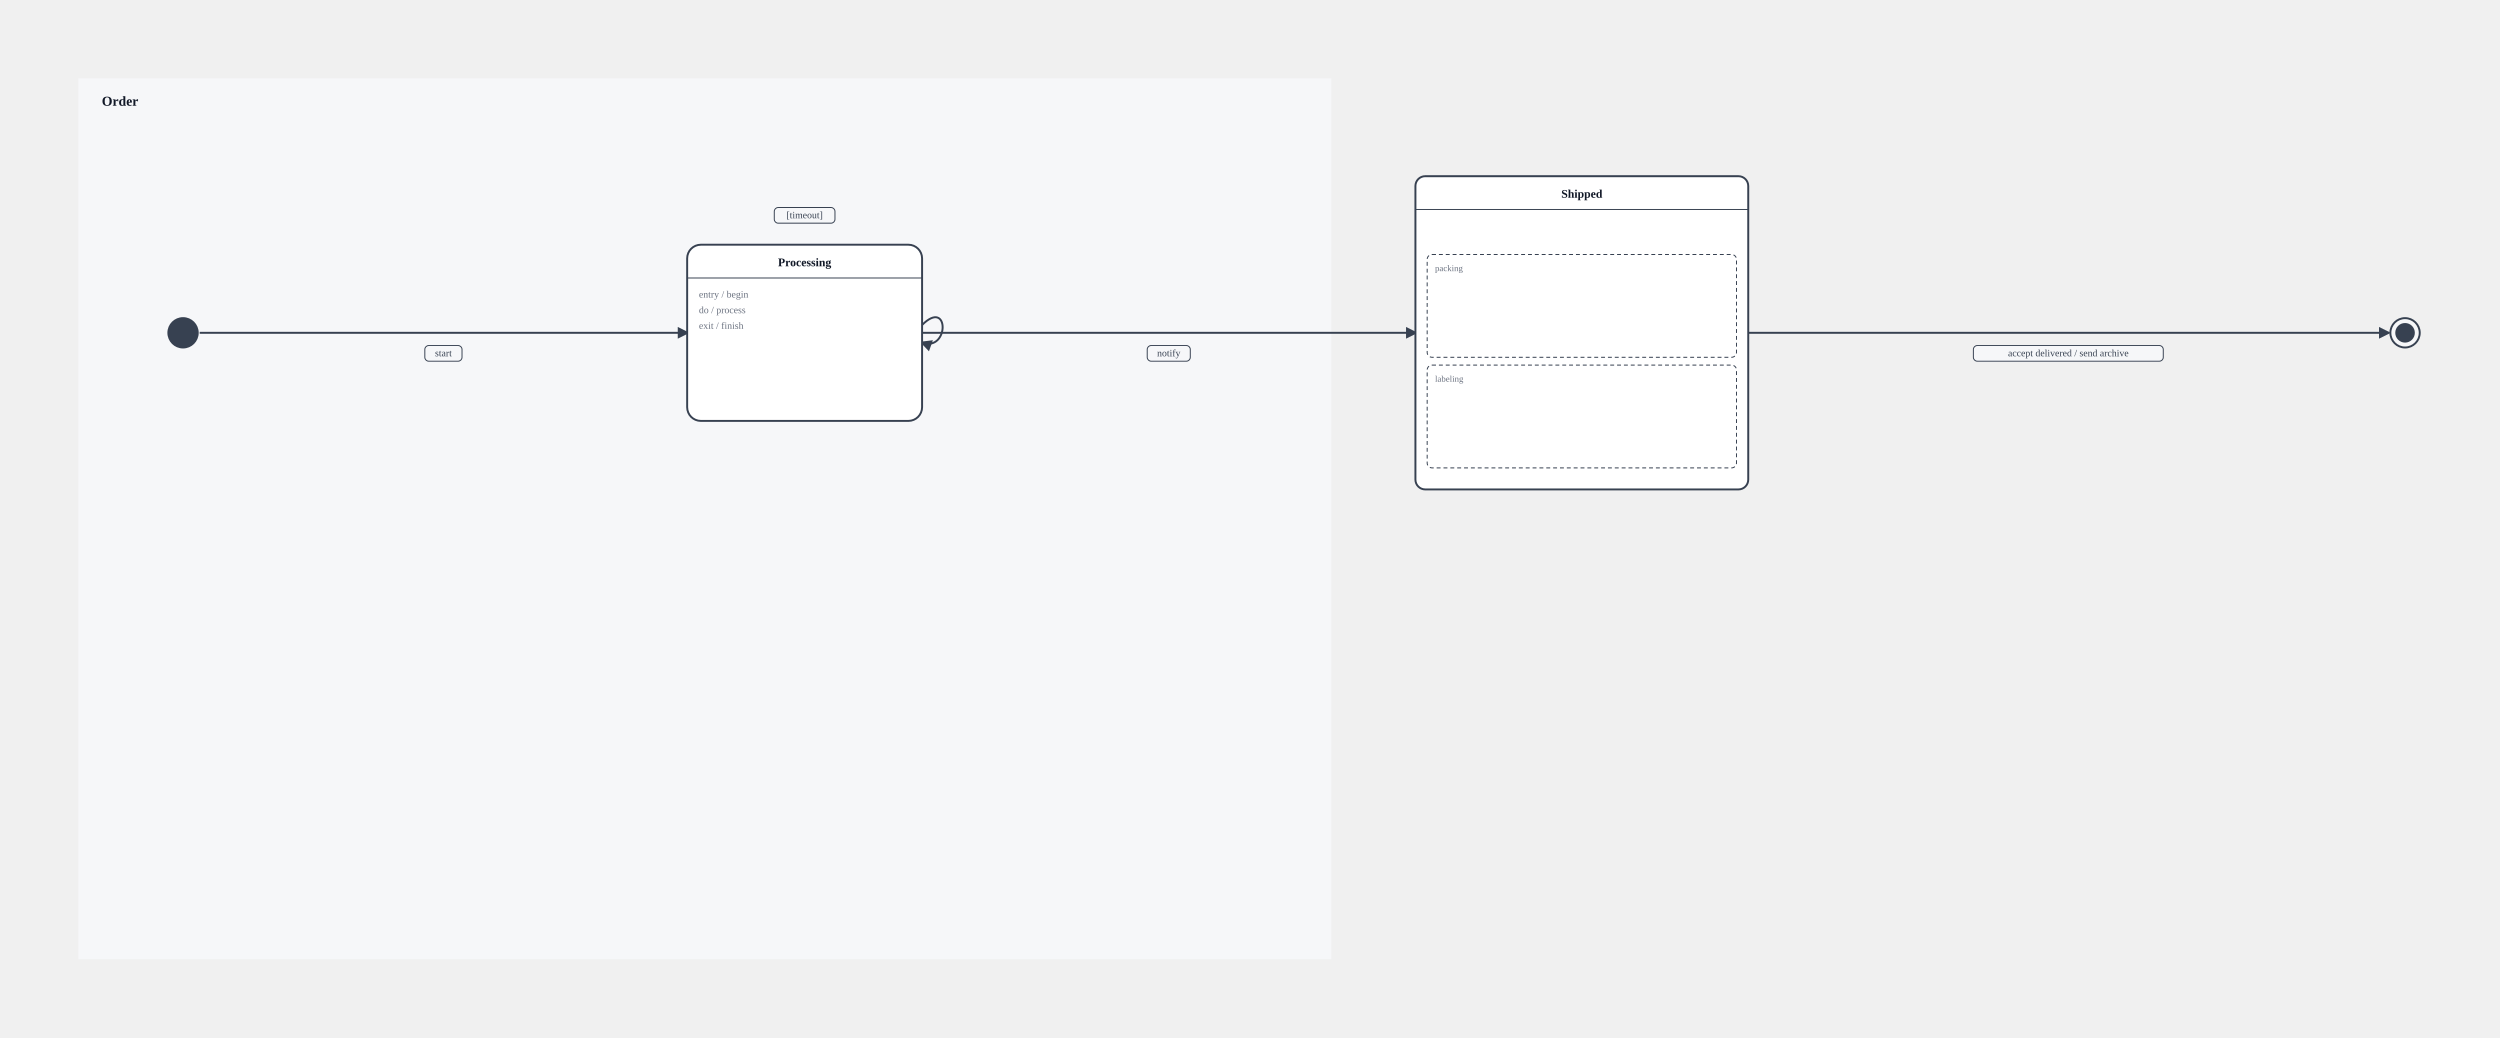
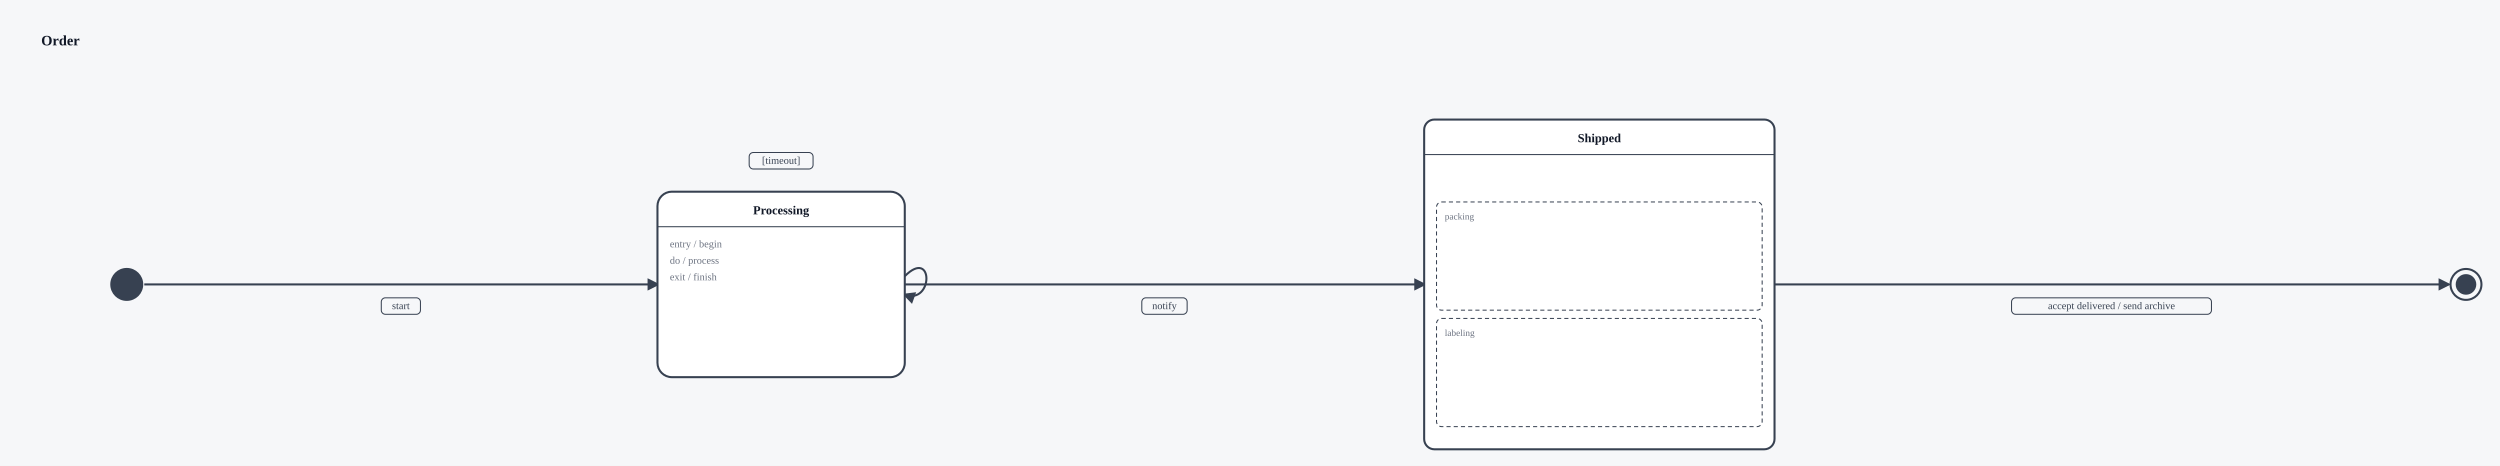
- <svg xmlns="http://www.w3.org/2000/svg" class="sysml-viz-svg" width="100%" height="100%" viewBox="-80 -80 2554 1060" role="img" aria-label="Order" data-color-scheme="light" style="touch-action: none; cursor: grab;">
-   <rect class="viz-bg" width="1280" height="900" fill="#f6f7f9" />
+ <svg xmlns="http://www.w3.org/2000/svg" class="sysml-viz-svg" width="100%" height="100%" viewBox="-16 -16 2426 452" role="img" aria-label="Order" data-color-scheme="light" style="touch-action: none; cursor: grab;">
+   <rect class="viz-bg" x="-16" y="-16" width="2426" height="452" fill="#f6f7f9" />
  <defs>
    <marker id="viz-arrow" markerWidth="10" markerHeight="10" refX="9" refY="3" orient="auto" markerUnits="strokeWidth">
      <path d="M0,0 L0,6 L9,3 z" fill="#374151" />
    </marker>
    <marker id="general-d3-arrow" viewBox="0 -5 10 10" refX="8" refY="0" markerWidth="5" markerHeight="5" orient="auto">
      <path d="M0,-4L10,0L0,4" style="fill: #374151;" />
    </marker>
    <marker id="general-d3-arrow-open" viewBox="0 -5 10 10" refX="9" refY="0" markerWidth="8" markerHeight="8" orient="auto">
      <path d="M0,-4L10,0L0,4" style="fill: none; stroke: #374151; stroke-width: 1.3;" />
    </marker>
    <marker id="general-d3-specializes" viewBox="0 -6 12 12" refX="11" refY="0" markerWidth="8" markerHeight="8" orient="auto">
      <path d="M0,0L10,-4L10,4Z" style="fill: #ffffff; stroke: #374151; stroke-width: 1.2;" />
    </marker>
    <marker id="general-d3-diamond" viewBox="0 -6 12 12" refX="2" refY="0" markerWidth="7" markerHeight="7" orient="auto">
      <path d="M0,0L5,-4L10,0L5,4Z" style="fill: #374151;" />
    </marker>
    <marker id="ibd-connection-dot" viewBox="-5 -5 10 10" refX="0" refY="0" markerWidth="5" markerHeight="5" orient="auto">
      <circle r="3" style="fill: #ffffff; stroke: #374151; stroke-width: 1.5;" />
    </marker>
    <marker id="ibd-flow-arrow" viewBox="0 -5 10 10" refX="10" refY="0" markerWidth="8" markerHeight="8" orient="auto">
      <path d="M0,-4L10,0L0,4Z" style="fill: #374151;" />
    </marker>
    <marker id="ibd-interface-arrow" viewBox="0 -5 10 10" refX="10" refY="0" markerWidth="8" markerHeight="8" orient="auto">
      <path d="M0,-4L10,0L0,4Z" style="fill: none; stroke: #374151; stroke-width: 1.5;" />
    </marker>
    <marker id="state-transition-arrow" viewBox="0 -5 10 10" refX="8" refY="0" markerWidth="6" markerHeight="6" orient="auto">
      <path d="M0,-5L10,0L0,5" style="fill: #374151;" />
    </marker>
  </defs>
  <style class="sysml-node-chrome-style">.sysml-disclosure { cursor: pointer; outline: none; }
.sysml-disclosure .sysml-disclosure-box,
.sysml-disclosure .sysml-disclosure-glyph { pointer-events: none; }
.sysml-disclosure:hover .sysml-disclosure-target { fill: #e5e7eb !important; fill-opacity: 0.55; }
.sysml-disclosure:hover .sysml-disclosure-box { fill: #e5e7eb; stroke: #374151; }
.sysml-disclosure:focus-visible .sysml-disclosure-target { stroke: #2563eb; stroke-width: 2px; fill: #e5e7eb !important; fill-opacity: 0.35; }
.sysml-disclosure:focus-visible .sysml-disclosure-box { stroke: #2563eb; }
.sysml-compartment-label text { user-select: none; }
.viz-node text { user-select: none; }</style>
  <g class="viz-root">
    <text x="24" y="28" style="font-size: 14px; font-weight: 700; fill: #111827;">Order</text>
    <g class="state-transitions">
      <path class="state-transition-edge" d="M124,260 L622,260" data-edge-id="transition-0" data-base-stroke-width="2" style="fill: none; stroke: #374151; stroke-width: 2px; marker-end: url(#state-transition-arrow);" />
      <path class="viz-edge-hit-target" data-tooltip-kind="edge" data-tooltip-id="transition-0" d="M124,260 L622,260" aria-label="Transition; Name: start; From: Initial; To: Processing; Source ID: init; Target ID: processing" style="fill: none; stroke: transparent; stroke-width: 12px; pointer-events: stroke;" />
      <rect x="354" y="273" width="38" height="16" rx="4" style="fill: #f6f7f9; stroke: #374151; stroke-width: 1px;" />
      <text x="373" y="284" text-anchor="middle" style="font-size: 10px; font-weight: 500; fill: #374151;">start</text>
      <path class="state-transition-edge" data-guard="timeout" d="M862,252 C890,224 890,280 862,270" data-edge-id="transition-1" data-base-stroke-width="2" style="fill: none; stroke: #374151; stroke-width: 2px; marker-end: url(#state-transition-arrow);" />
      <path class="viz-edge-hit-target" data-tooltip-kind="edge" data-tooltip-id="transition-1" d="M862,252 C890,224 890,280 862,270" aria-label="Transition; Name: [timeout]; From: Processing; To: Processing; Guard: timeout; Source ID: processing; Target ID: processing" style="fill: none; stroke: transparent; stroke-width: 12px; pointer-events: stroke;" />
      <rect x="711" y="132" width="62" height="16" rx="4" style="fill: #f6f7f9; stroke: #374151; stroke-width: 1px;" />
      <text x="742" y="143" text-anchor="middle" style="font-size: 10px; font-weight: 500; fill: #374151;">[timeout]</text>
      <path class="state-transition-edge" data-effect="notify" d="M862,260 L1366,260" data-edge-id="transition-2" data-base-stroke-width="2" style="fill: none; stroke: #374151; stroke-width: 2px; marker-end: url(#state-transition-arrow);" />
      <path class="viz-edge-hit-target" data-tooltip-kind="edge" data-tooltip-id="transition-2" d="M862,260 L1366,260" aria-label="Transition; Name: notify; From: Processing; To: Shipped; Effect: notify; Source ID: processing; Target ID: shipped" style="fill: none; stroke: transparent; stroke-width: 12px; pointer-events: stroke;" />
      <rect x="1092" y="273" width="44" height="16" rx="4" style="fill: #f6f7f9; stroke: #374151; stroke-width: 1px;" />
      <text x="1114" y="284" text-anchor="middle" style="font-size: 10px; font-weight: 500; fill: #374151;">notify</text>
      <path class="state-transition-edge" data-accept="delivered" data-send="archive" d="M1706,260 L2360,260" data-edge-id="transition-3" data-base-stroke-width="2" style="fill: none; stroke: #374151; stroke-width: 2px; marker-end: url(#state-transition-arrow);" />
      <path class="viz-edge-hit-target" data-tooltip-kind="edge" data-tooltip-id="transition-3" d="M1706,260 L2360,260" aria-label="Transition; Name: accept delivered / send archive; From: Shipped; To: Done; Accept: delivered; Send: archive; Source ID: shipped; Target ID: done" style="fill: none; stroke: transparent; stroke-width: 12px; pointer-events: stroke;" />
      <rect x="1936" y="273" width="194" height="16" rx="4" style="fill: #f6f7f9; stroke: #374151; stroke-width: 1px;" />
      <text x="2033" y="284" text-anchor="middle" style="font-size: 10px; font-weight: 500; fill: #374151;">accept delivered / send archive</text>
    </g>
    <g class="state-nodes">
      <g class="state-node state-transition-node" data-node-id="init" transform="translate(90,243)" style="cursor: ;">
        <circle class="node-background" data-original-stroke="#374151" data-original-width="2px" cx="17" cy="17" r="15" style="fill: #374151; stroke: #374151; stroke-width: 2px;" />
      </g>
      <g class="state-node state-transition-node" data-node-id="processing" transform="translate(622,170)" style="cursor: ;">
        <rect class="node-background" data-original-stroke="#374151" data-original-width="2px" width="240" height="180" rx="14" style="fill: #ffffff; stroke: #374151; stroke-width: 2px;" />
        <text x="120" y="22" text-anchor="middle" style="font-size: 12px; font-weight: 700; fill: #111827;">Processing</text>
        <line class="state-compartment-divider" x1="0" x2="240" y1="34" y2="34" style="stroke: #374151; stroke-width: 1px;" />
        <text class="state-action-compartment" x="12" y="54" style="font-size: 10px; fill: #6b7280;">entry / begin</text>
        <text class="state-action-compartment" x="12" y="70" style="font-size: 10px; fill: #6b7280;">do / process</text>
        <text class="state-action-compartment" x="12" y="86" style="font-size: 10px; fill: #6b7280;">exit / finish</text>
      </g>
      <g class="state-node state-transition-node" data-node-id="shipped" transform="translate(1366,100)" style="cursor: ;">
        <rect class="node-background" data-original-stroke="#374151" data-original-width="2px" width="340" height="320" rx="10" style="fill: #ffffff; stroke: #374151; stroke-width: 2px;" />
        <text x="170" y="22" text-anchor="middle" style="font-size: 12px; font-weight: 700; fill: #111827;">Shipped</text>
        <line class="state-compartment-divider" x1="0" x2="340" y1="34" y2="34" style="stroke: #374151; stroke-width: 1px;" />
        <rect class="state-region" x="12" y="80" width="316" height="105" rx="5" style="fill: none; stroke: #374151; stroke-dasharray: 4,3;" />
        <text class="state-region-label" x="20" y="97" style="font-size: 9px; fill: #6b7280;">packing</text>
        <rect class="state-region" x="12" y="193" width="316" height="105" rx="5" style="fill: none; stroke: #374151; stroke-dasharray: 4,3;" />
        <text class="state-region-label" x="20" y="210" style="font-size: 9px; fill: #6b7280;">labeling</text>
      </g>
      <g class="state-node state-transition-node" data-node-id="done" transform="translate(2360,243)" style="cursor: ;">
        <circle class="node-background" data-original-stroke="#374151" data-original-width="2px" cx="17" cy="17" r="15" style="fill: #f6f7f9; stroke: #374151; stroke-width: 2px;" />
        <circle cx="17" cy="17" r="10" style="fill: #374151; stroke: none;" />
      </g>
    </g>
  </g>
</svg>
